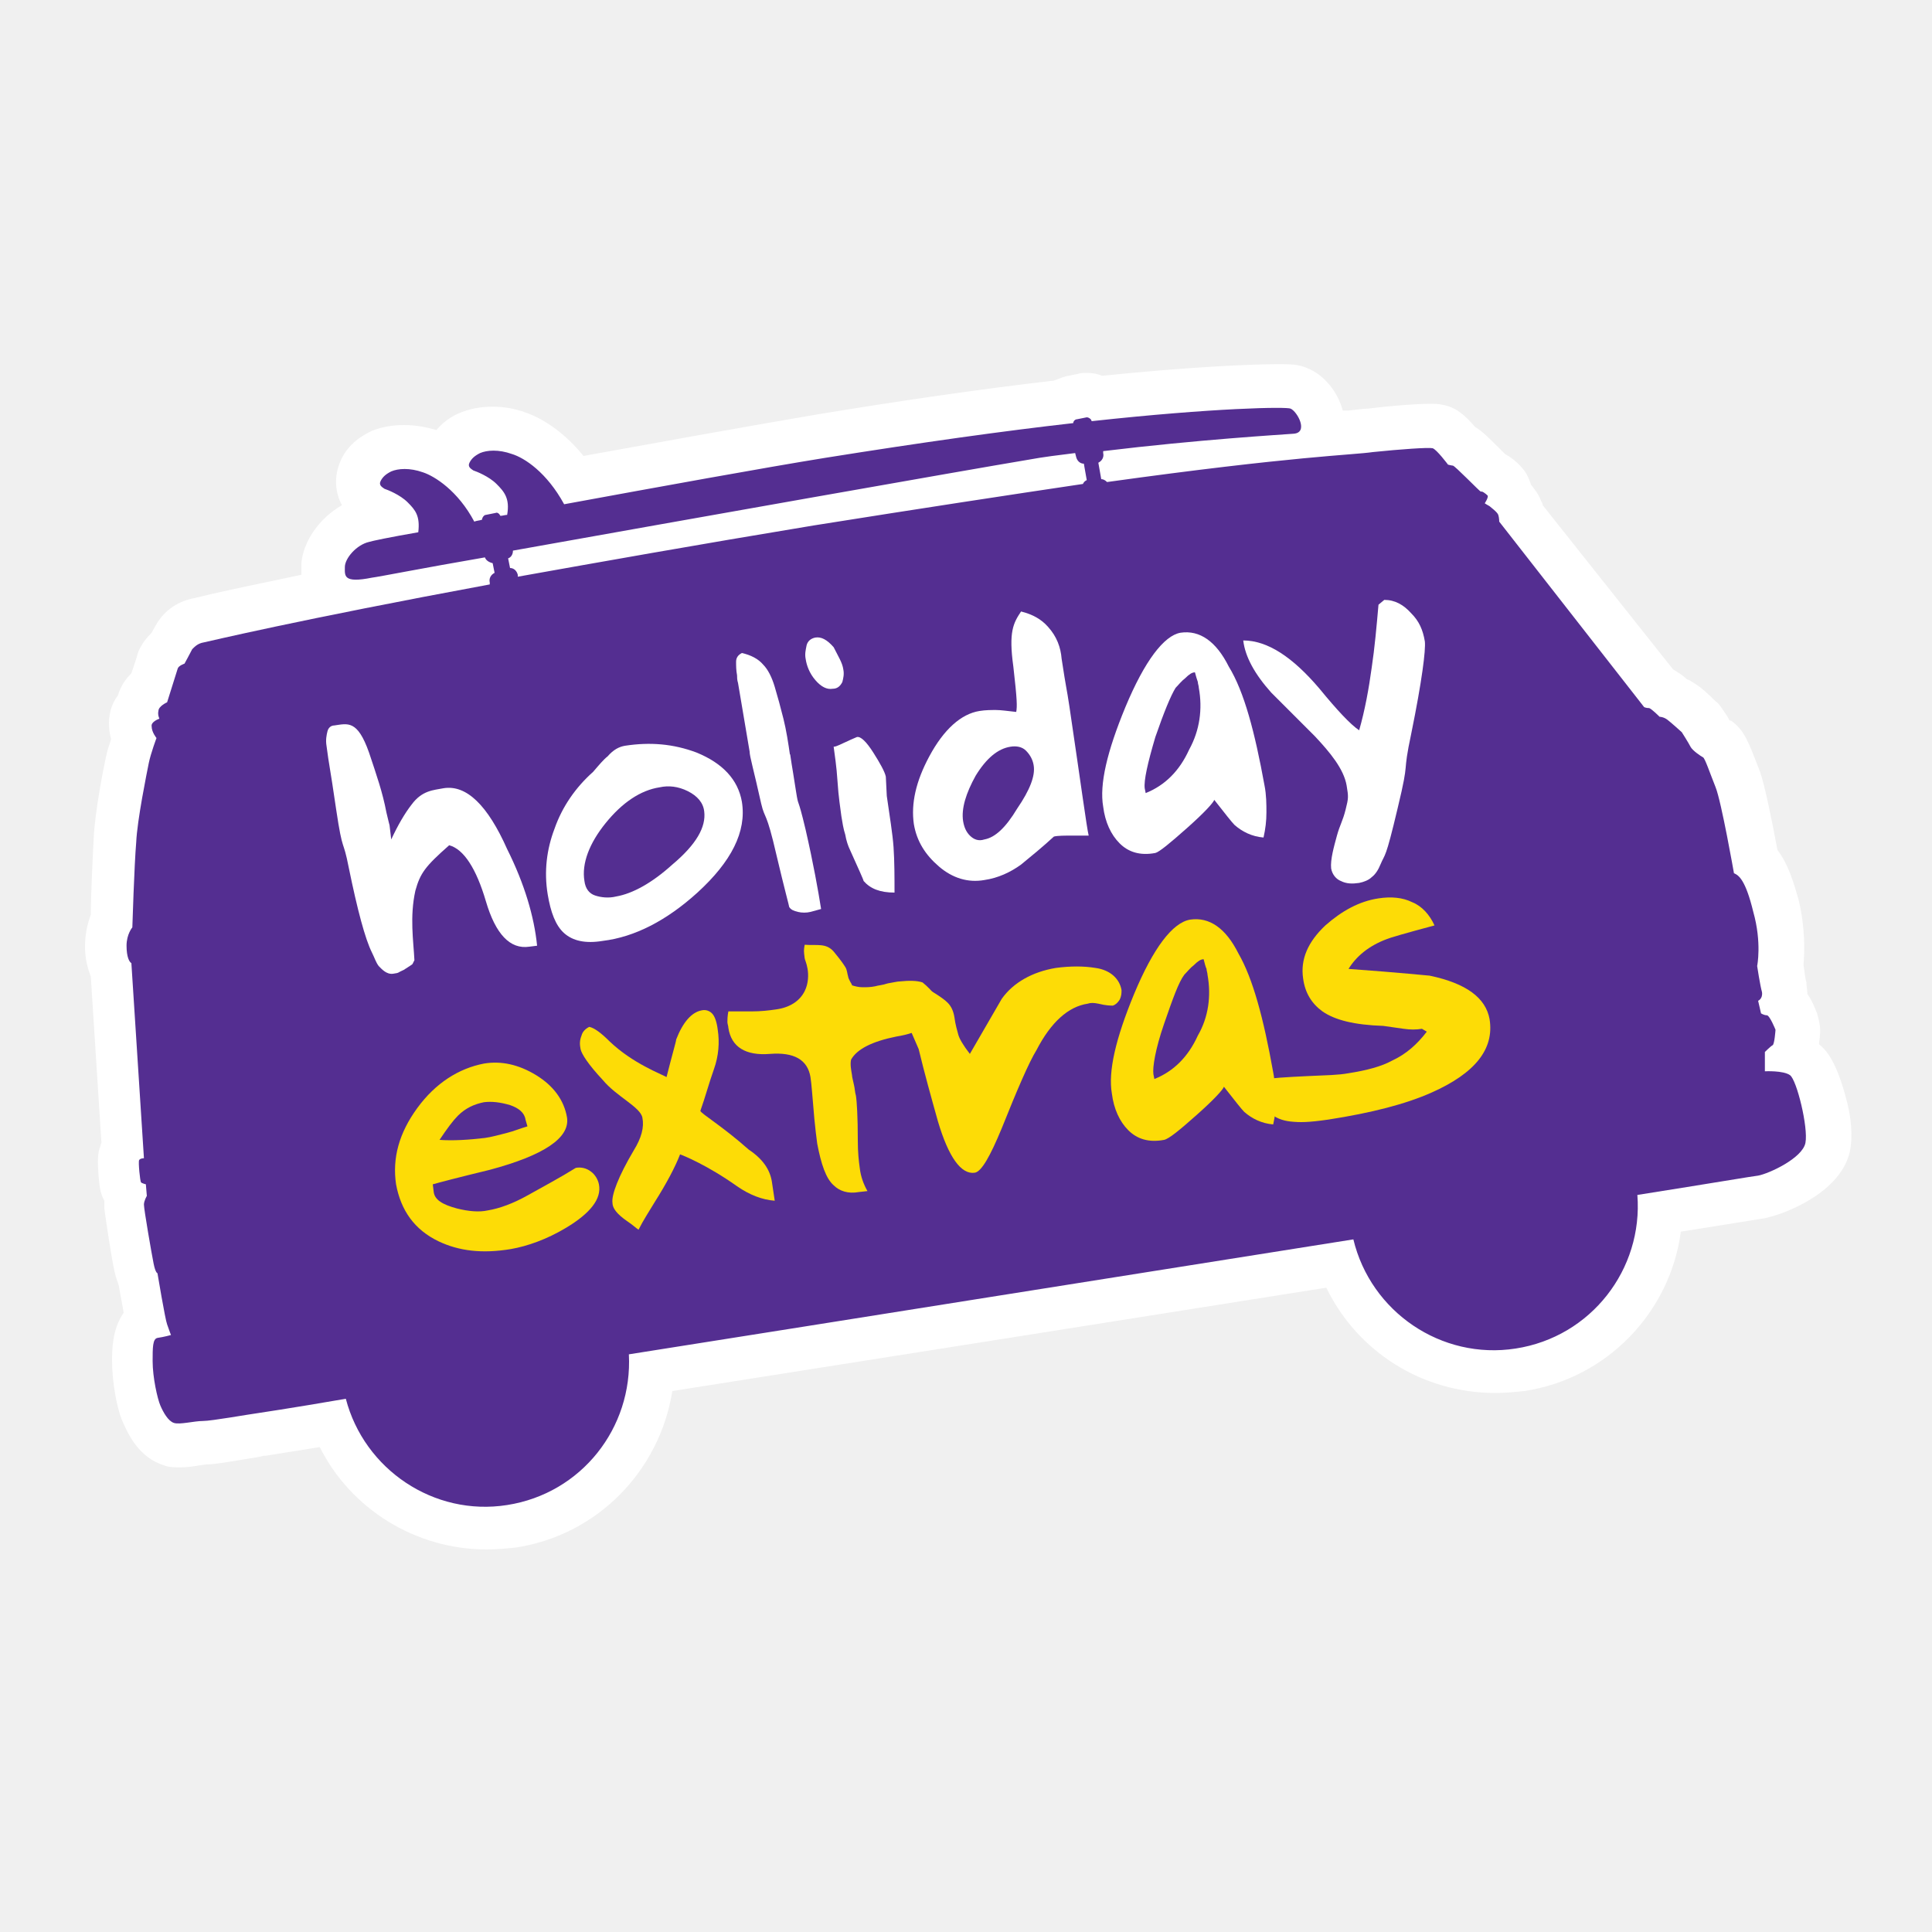
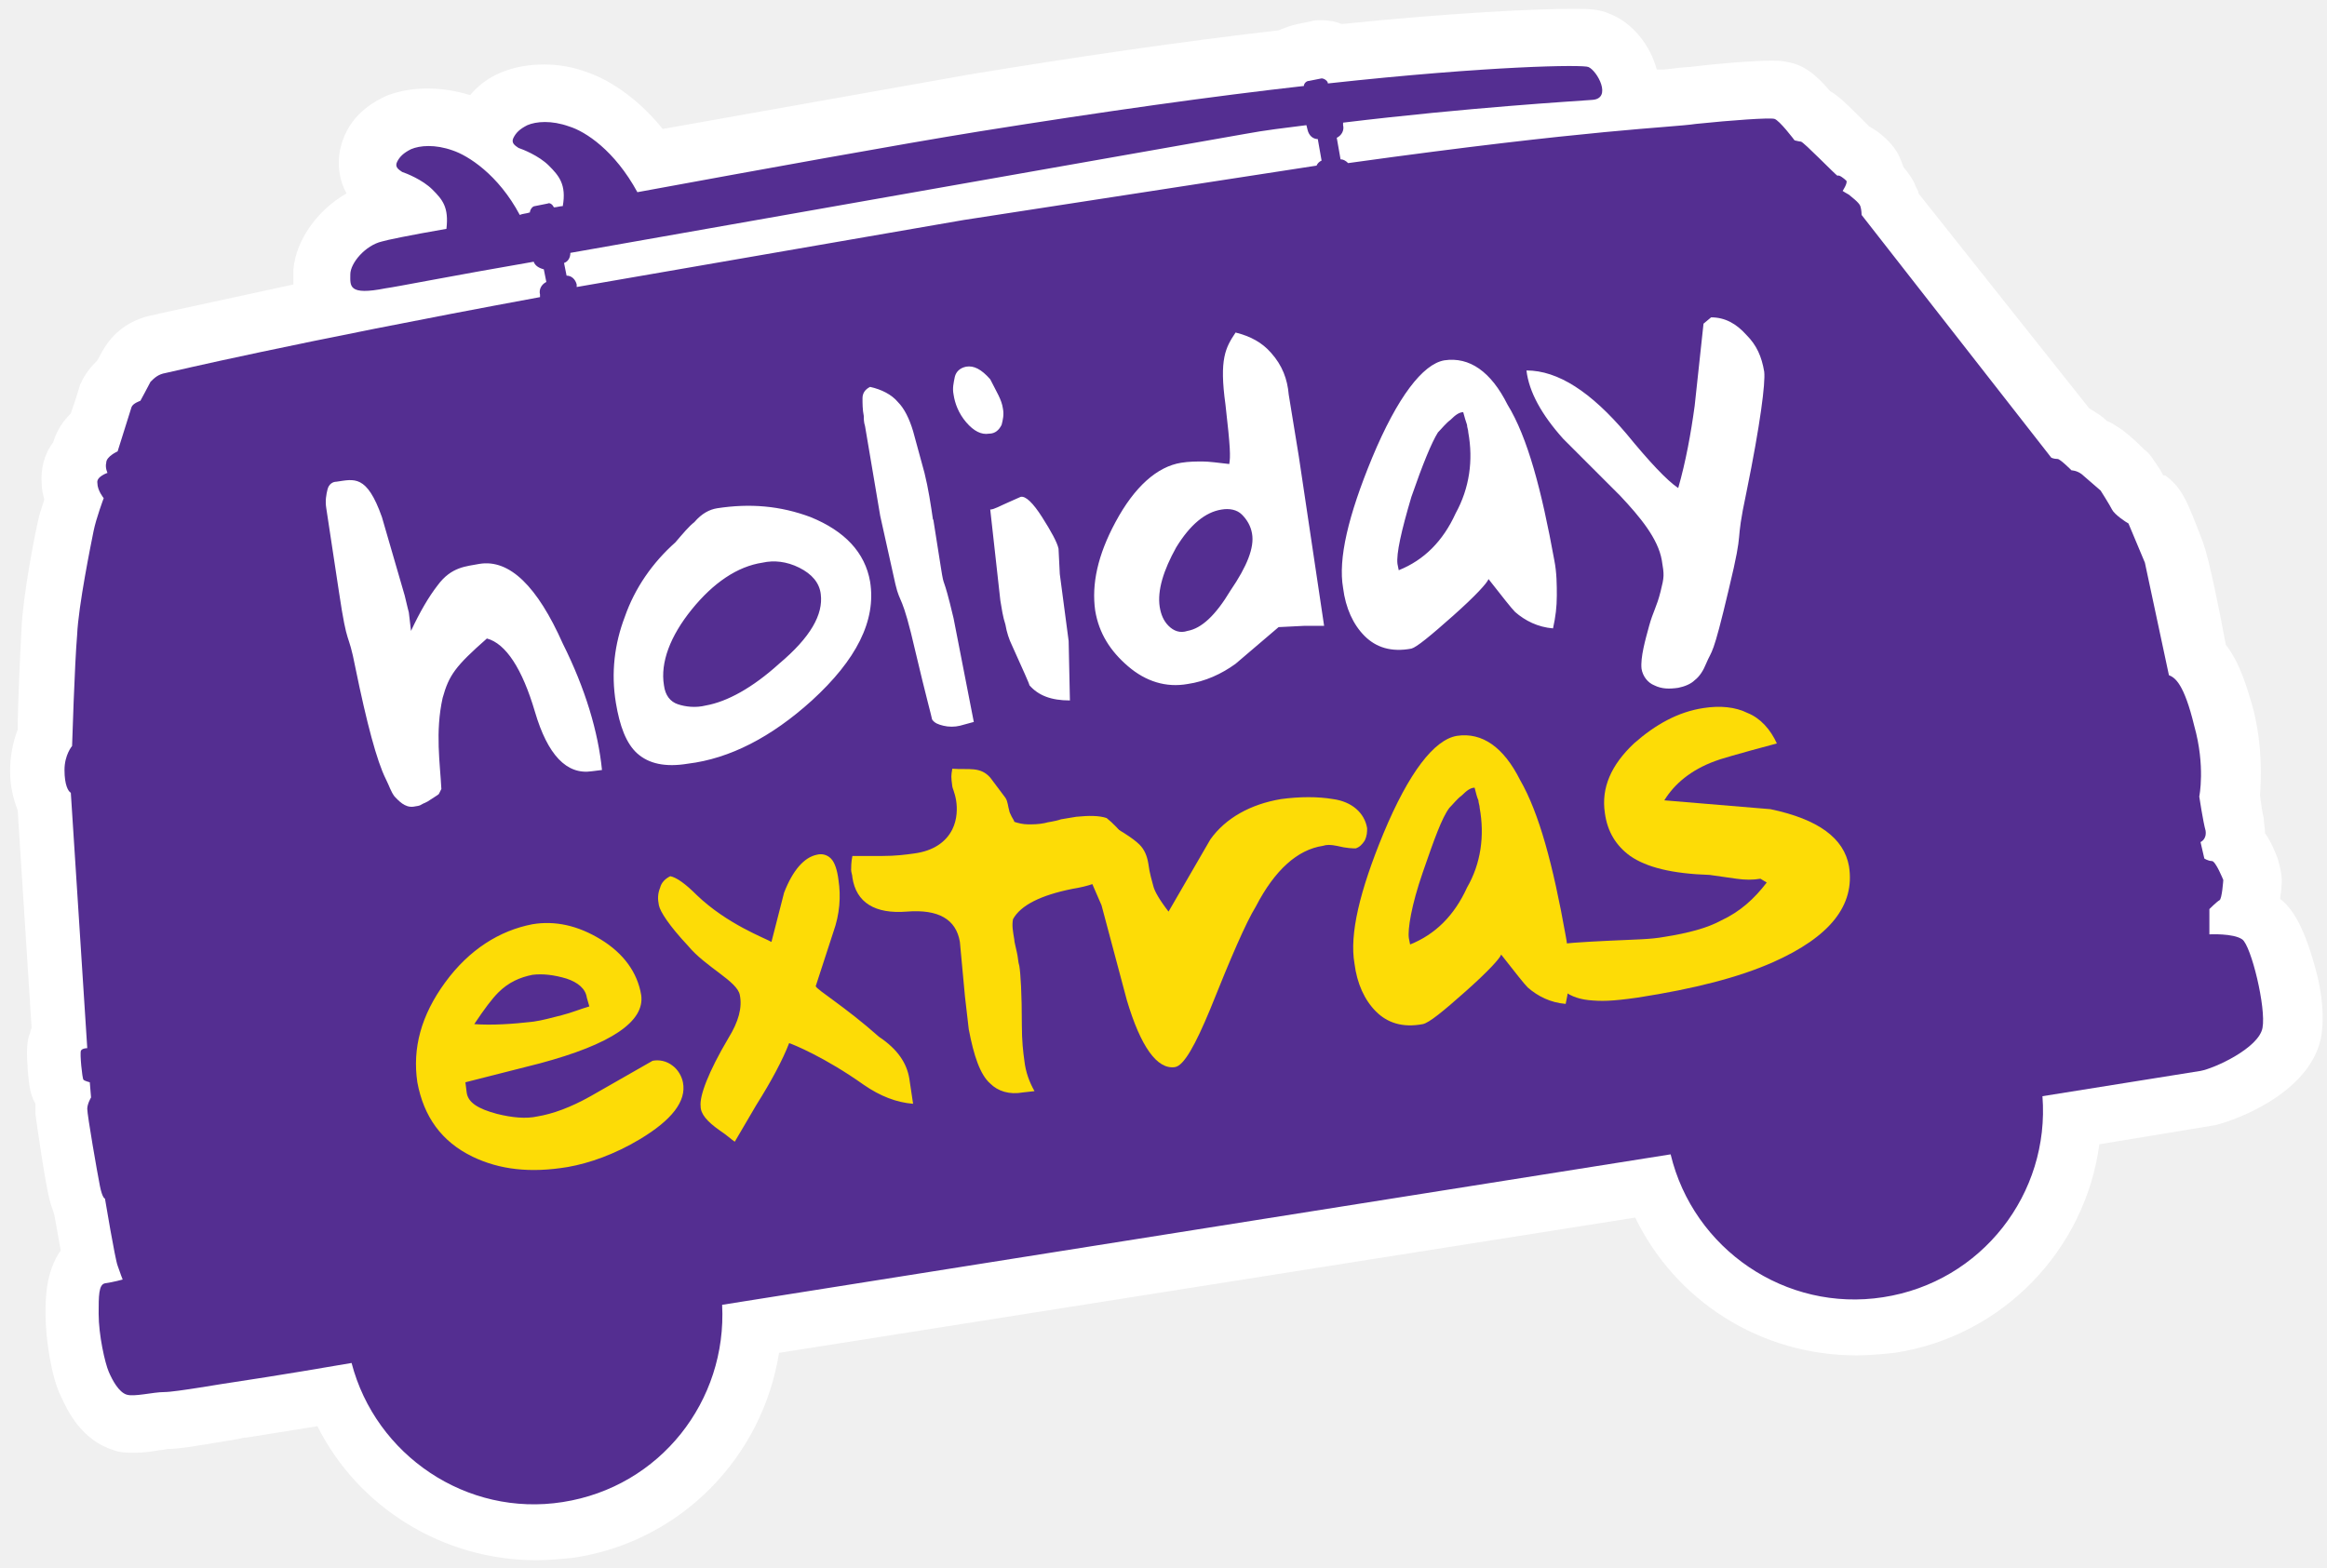
- <svg xmlns="http://www.w3.org/2000/svg" version="1.1" id="Layer_1" x="0px" y="0px" viewBox="0 0 200 200" style="enable-background:new 0 0 200 200;" xml:space="preserve">
-   <style type="text/css">
- 	.st0{fill:#FFFFFF;}
- 	.st1{fill:#542E91;}
- 	.st2{fill:#FDDC06;}
- </style>
-   <g>
-     <path class="st0" d="M132.3,37.7C132.3,37.7,132.3,37.7,132.3,37.7c-2.9,0-9.4,0.3-18.2,1.2c-0.5-0.2-1-0.3-1.6-0.3   c-0.3,0-0.6,0-0.9,0.1l-1,0.2c-0.5,0.1-1,0.3-1.5,0.5c-7.8,0.9-16,2.1-24.5,3.5C78.1,44,67,46,60.4,47.2c-2.5-3.1-5.1-4.2-6-4.5   c-1.1-0.4-2.2-0.6-3.4-0.6c-1.2,0-2.3,0.2-3.3,0.6c-0.5,0.2-1.6,0.7-2.5,1.8c0,0-0.1,0-0.1,0C44.1,44.2,43,44,41.8,44   c-1.2,0-2.3,0.2-3.3,0.6c-0.6,0.3-2.6,1.2-3.4,3.5c-0.5,1.4-0.4,2.9,0.3,4.2c-2.3,1.3-4,3.7-4.2,6l0,0.1c0,0.2,0,0.6,0,1.1   c-3.7,0.8-7.3,1.5-10.6,2.3l-0.4,0.1c-1.7,0.3-3.1,1.2-4,2.7c-0.1,0.2-0.3,0.5-0.5,0.9c-0.5,0.5-1,1.1-1.3,1.8   c-0.1,0.1-0.1,0.4-0.8,2.4c-0.6,0.6-1.1,1.3-1.4,2.3c-0.7,0.9-1,2.1-0.9,3.3c0,0.4,0.1,0.8,0.2,1.2c-0.1,0.4-0.3,0.9-0.4,1.3   c-0.3,1.2-1.3,6.3-1.4,9c-0.1,1.8-0.3,6-0.3,7.9c-0.3,0.8-0.6,1.9-0.6,3.3c0,1.3,0.3,2.3,0.6,3.1l1.1,17.2   c-0.1,0.2-0.1,0.4-0.2,0.6c-0.2,0.7-0.2,1.4-0.1,2.8c0.1,0.9,0.1,1.7,0.6,2.6c0,0.3,0,0.5,0,0.8c0.1,0.8,0.8,5.6,1.1,6.7   c0.1,0.5,0.3,0.9,0.4,1.3c0.2,1.2,0.4,2.1,0.5,2.8c-1.2,1.7-1.2,3.9-1.2,5c0,2.1,0.5,5.1,1.2,6.5c0.5,1.1,1.6,3.5,4.2,4.3   c0.5,0.2,1.1,0.2,1.7,0.2c0.7,0,1.3-0.1,1.9-0.2c0.2,0,0.6-0.1,0.7-0.1c0.8,0,2-0.2,4.4-0.6c0.6-0.1,1.3-0.2,1.6-0.3   c0.1,0,0.1,0,0.2,0l5.6-0.9c3.2,6.4,9.9,10.6,17.3,10.6c1,0,2-0.1,3-0.2c8.5-1.3,14.9-8,16.2-16.2c20.9-3.3,46.3-7.3,67.7-10.7   c3.2,6.6,9.9,10.9,17.5,10.9c1,0,2-0.1,3-0.2c8.6-1.3,15.1-8.2,16.2-16.5c8.7-1.4,8.9-1.4,9.1-1.5c1.4-0.3,7.4-2.4,8.4-6.8   c0.3-1.5,0.2-3.5-0.5-5.9c-0.9-3.2-1.8-4.5-2.7-5.2c0-0.3,0.1-0.6,0.1-1c0.1-0.7-0.1-1.5-0.3-2.2c-0.2-0.5-0.5-1.3-1-2   c0-0.4-0.1-0.8-0.1-1.2c-0.1-0.3-0.2-1.1-0.3-1.8c0.1-1.3,0.2-3.8-0.5-6.7c-0.5-1.8-1.1-3.8-2.2-5.2c-0.5-2.7-1.3-6.7-1.8-8.1   c-1.2-3.1-1.6-4.3-3-5.3l-0.1,0c0,0-0.1,0-0.1-0.1c-0.2-0.4-0.5-0.8-0.7-1.1c-0.2-0.3-0.4-0.6-0.7-0.8c-0.9-0.9-1.6-1.5-2.1-1.8   c-0.3-0.2-0.6-0.4-0.9-0.5c-0.4-0.4-0.9-0.7-1.4-1l-13.5-17c0-0.2-0.1-0.3-0.2-0.5c-0.2-0.6-0.6-1.1-1-1.6   c-0.2-0.6-0.4-1.1-0.8-1.6c-0.4-0.5-1-1.1-1.9-1.6c-0.2-0.2-0.5-0.5-0.7-0.7c-1-1-1.7-1.7-2.4-2.1c-1.1-1.3-2.1-2.1-3.4-2.3   c-0.4-0.1-0.7-0.1-1.3-0.1c-1.3,0-4,0.2-6.4,0.5c-0.4,0-1.1,0.1-2,0.2c-0.2,0-0.4,0-0.6,0c-0.5-1.9-1.9-3.7-3.7-4.4   C134.4,37.7,133.6,37.7,132.3,37.7L132.3,37.7L132.3,37.7z" />
-     <path class="st1" d="M185.3,111.3c-0.7-0.5-2.6-0.4-2.6-0.4l0-2c0,0,0.6-0.6,0.8-0.7c0.2-0.1,0.3-1.6,0.3-1.6s-0.6-1.5-0.9-1.5   c-0.3,0-0.6-0.2-0.6-0.2l-0.3-1.3c0,0,0.5-0.2,0.4-0.9c-0.2-0.7-0.5-2.7-0.5-2.7s0.5-2.4-0.4-5.6c-0.8-3.3-1.5-3.8-2-4   c0,0-1.3-7.4-1.9-8.9c-0.6-1.5-1.1-3-1.3-3.1s-1.1-0.7-1.3-1.1c-0.2-0.4-0.9-1.5-0.9-1.5s-1.1-1-1.5-1.3c-0.4-0.3-0.8-0.3-0.8-0.3   s-0.9-0.9-1.1-0.9c-0.3,0-0.5-0.1-0.5-0.1L155.2,54c0,0,0-0.4-0.1-0.7c-0.1-0.3-0.8-0.8-0.9-0.9c-0.2-0.1-0.5-0.3-0.5-0.3   s0.4-0.6,0.3-0.8c-0.2-0.2-0.6-0.5-0.7-0.4c-0.1,0-2.7-2.7-2.9-2.7c-0.1,0-0.5-0.1-0.5-0.1s-1.2-1.6-1.6-1.7   c-0.4-0.1-3.3,0.1-6.2,0.4c-2,0.3-8.1,0.4-27.5,3.1c-0.2-0.2-0.4-0.3-0.6-0.3l-0.3-1.7c0.4-0.2,0.6-0.6,0.5-1l0-0.2   c9.9-1.2,18.4-1.7,19.7-1.8c1.6-0.1,0.4-2.3-0.3-2.6c-0.4-0.2-7.8-0.1-20.6,1.3l0,0c0-0.2-0.3-0.4-0.5-0.4l-1,0.2   c-0.2,0-0.4,0.2-0.4,0.4c-7.1,0.8-15.7,2-25.7,3.6c-6.2,1-17.2,3-27,4.8c-1.8-3.3-4.1-4.8-5.4-5.2c-1.4-0.5-2.6-0.4-3.3-0.1   c-0.6,0.3-0.9,0.6-1.1,1c-0.2,0.4,0.1,0.6,0.4,0.8c0.3,0.1,1.6,0.6,2.4,1.4c0.8,0.8,1.4,1.5,1.1,3.2c-0.2,0-0.5,0.1-0.7,0.1   c-0.1-0.2-0.3-0.4-0.5-0.3l-1,0.2c-0.2,0-0.4,0.3-0.4,0.5c-0.3,0.1-0.6,0.1-0.8,0.2c-1.7-3.2-4.1-4.7-5.3-5.1   c-1.4-0.5-2.6-0.4-3.3-0.1c-0.6,0.3-0.9,0.6-1.1,1c-0.2,0.4,0.1,0.6,0.4,0.8c0.3,0.1,1.6,0.6,2.4,1.4c0.8,0.8,1.3,1.4,1.1,3.1   c-2.9,0.5-4.8,0.9-5.1,1c-1.3,0.3-2.5,1.7-2.5,2.6c0,0.9-0.2,1.7,2.8,1.1c0.8-0.1,5.3-1,11.7-2.1c0.1,0.3,0.4,0.5,0.8,0.6l0.2,1   c-0.4,0.2-0.6,0.6-0.5,1l0,0.2c-20,3.7-29.1,5.9-29.6,6c-0.6,0.1-0.9,0.4-1.2,0.7c-0.2,0.4-0.8,1.5-0.8,1.5s-0.6,0.2-0.7,0.5   c-0.1,0.3-1.1,3.5-1.1,3.5s-0.9,0.4-0.9,0.9c-0.1,0.4,0.1,0.8,0.1,0.8s-0.9,0.3-0.8,0.8c0,0.6,0.5,1.2,0.5,1.2s-0.6,1.6-0.8,2.6   c-0.2,1-1.2,5.9-1.3,8.2c-0.2,2.3-0.4,8.8-0.4,8.8s-0.6,0.7-0.6,1.9c0,1.2,0.3,1.7,0.5,1.8l1.3,20.2c0,0-0.4,0-0.5,0.2   c-0.1,0.2,0.1,2.2,0.2,2.3c0.1,0.1,0.5,0.2,0.5,0.2l0.1,1.2c0,0-0.3,0.5-0.3,0.9c0,0.5,0.8,5.1,1,6.1c0.2,1,0.4,1,0.4,1   s0.8,4.8,1,5.3c0.2,0.6,0.4,1.1,0.4,1.1s-0.7,0.2-1.4,0.3c-0.5,0.1-0.5,1-0.5,2.4c0,1.7,0.5,3.9,0.8,4.6c0.3,0.7,0.8,1.6,1.4,1.8   s2.1-0.2,3-0.2c0.9,0,4.8-0.7,5.6-0.8c0,0,3.4-0.5,9.2-1.5c1.9,7.3,9.1,12.2,16.7,11c7.7-1.2,13-8,12.6-15.6   c22.8-3.6,51.6-8.2,75-11.9c1.8,7.5,9.1,12.5,16.8,11.3c7.8-1.2,13.2-8.2,12.6-15.9c7.6-1.2,12.3-2,12.5-2c1.1-0.2,4.6-1.8,4.9-3.4   S186,111.8,185.3,111.3z M53.6,59.7l0-0.2c-0.1-0.4-0.4-0.7-0.8-0.7l-0.2-1c0.3-0.1,0.5-0.4,0.5-0.8c17.9-3.2,46.7-8.3,53.3-9.4   c1.6-0.3,3.3-0.5,4.9-0.7l0.1,0.4c0.1,0.4,0.4,0.7,0.8,0.7l0.3,1.7c-0.2,0.1-0.3,0.2-0.4,0.4c-7.4,1.1-16.6,2.5-27.9,4.3   C72.1,56.4,62,58.2,53.6,59.7z" />
-   </g>
-   <g>
-     <g>
-       <path class="st0" d="M55.6,97.9L54.8,98c-2,0.3-3.5-1.3-4.5-4.7s-2.3-5.4-3.8-5.8c-2.5,2.2-3,2.9-3.5,4.7    c-0.6,2.7-0.2,5.2-0.1,7.2c0,0-0.1,0.2-0.2,0.4c-0.1,0.1-0.3,0.2-0.9,0.6c-0.7,0.3-0.4,0.3-1.1,0.4c-0.7,0.1-1.2-0.5-1.5-0.8    c-0.3-0.4-0.4-0.8-0.7-1.4c-0.7-1.4-1.5-4.4-2.4-8.8c-0.6-3.1-0.6-1.3-1.3-6c-0.7-4.8-0.7-4.3-1-6.6c-0.1-0.6,0-1.1,0.1-1.5    c0.1-0.4,0.4-0.6,0.7-0.6c1.4-0.2,2.4-0.6,3.6,2.8c0.8,2.4,1.4,4.1,1.8,6.2c0.5,2.2,0.2,0.4,0.5,2.8c0.7-1.5,1.4-2.7,2.1-3.6    c1.1-1.5,2.3-1.5,3.3-1.7c2.4-0.4,4.6,1.8,6.6,6.3C54.3,91.5,55.3,94.9,55.6,97.9z" />
-       <path class="st0" d="M76.8,83c0.5,3.1-1.1,6.2-4.6,9.4c-3.2,2.9-6.5,4.6-9.8,5c-1.8,0.3-3.1,0-4-0.8c-0.9-0.8-1.4-2.2-1.7-4    c-0.4-2.4-0.1-4.7,0.7-6.8c0.8-2.3,2.2-4.3,4-5.9c0.6-0.7,1.1-1.3,1.5-1.6c0.6-0.7,1.2-1,1.8-1.1c2.6-0.4,5-0.2,7.4,0.7    C74.8,79,76.4,80.7,76.8,83z M72.9,84c-0.1-0.9-0.7-1.6-1.7-2.1c-1-0.5-2-0.6-2.9-0.4c-2,0.3-3.9,1.6-5.6,3.7s-2.5,4.2-2.2,6    c0.1,0.8,0.5,1.3,1.1,1.5c0.6,0.2,1.4,0.3,2.2,0.1c1.7-0.3,3.7-1.4,5.8-3.3C72.1,87.4,73.1,85.6,72.9,84z" />
-       <path class="st0" d="M85,94.1l-1.1,0.3c-0.4,0.1-0.9,0.1-1.3,0c-0.4-0.1-0.7-0.2-0.9-0.5c0-0.1-0.5-1.9-1.3-5.3    c-1.1-4.8-1.2-3.7-1.6-5.4c-0.8-3.6-1.2-4.9-1.2-5.4l-1.2-7.1c-0.1-0.3-0.1-0.6-0.1-0.8c-0.1-0.5-0.1-1-0.1-1.4    c0-0.4,0.2-0.7,0.6-0.9c0.9,0.2,1.7,0.6,2.2,1.2c0.5,0.5,0.9,1.3,1.2,2.3c0.3,1,0.6,2.1,0.9,3.3c0.3,1.2,0.5,2.5,0.7,3.9    c0,0.3-0.1-0.3,0-0.2c0.1,0.7,0.2,1.3,0.3,1.9c0.1,0.6,0.2,1.3,0.3,1.9c0.3,1.9,0.1,0.2,1,4C84.2,89.4,84.7,92.2,85,94.1z" />
-       <path class="st0" d="M87.3,69.3c0.1,0.5,0,0.9-0.1,1.3c-0.2,0.4-0.5,0.7-1,0.7c-0.6,0.1-1.2-0.2-1.8-0.9c-0.6-0.7-0.9-1.5-1-2.2    c-0.1-0.5,0-0.9,0.1-1.4c0.1-0.4,0.4-0.7,0.9-0.8c0.6-0.1,1.2,0.2,1.9,1C86.8,68,87.2,68.6,87.3,69.3z M91.8,82.4    c0.3,2.1,0.6,3.9,0.7,5.3c0.1,1.5,0.1,3.1,0.1,4.7c-1.5,0-2.5-0.4-3.2-1.2C89.4,91.1,88.9,90,88,88c-0.2-0.4-0.4-1-0.5-1.6    c-0.2-0.6-0.3-1.3-0.4-1.9c-0.1-0.8-0.3-2-0.4-3.6c-0.1-1.6-0.3-2.8-0.4-3.6c0.3,0,0.8-0.3,1.5-0.6c0.4-0.2,0.7-0.3,0.9-0.4    c0.4-0.1,1,0.5,1.7,1.6s1.2,2,1.3,2.5L91.8,82.4L91.8,82.4z" />
-       <path class="st0" d="M109.9,68.2c0.5,3.3,0.5,2.9,0.8,4.9c1.2,8.1,1.8,12.6,2,13.4c-0.2,0-0.7,0-1.6,0c-0.9,0-1.6,0-2,0.1    c-1.2,1.1-2.3,2-3.4,2.9c-1.1,0.8-2.4,1.4-3.8,1.6c-1.7,0.3-3.3-0.2-4.7-1.4c-1.4-1.2-2.3-2.6-2.6-4.4c-0.3-2.1,0.2-4.4,1.6-7    c1.5-2.8,3.3-4.4,5.2-4.7c0.6-0.1,1.2-0.1,1.7-0.1s1.2,0.1,2.1,0.2c0.1-0.6,0.1-1.2-0.3-4.7c-0.5-3.6,0-4.5,0.8-5.7    c1.2,0.3,2.1,0.8,2.8,1.6C109.4,65.9,109.8,67,109.9,68.2z M107,79.2c-0.1-0.6-0.4-1.1-0.8-1.5c-0.4-0.4-1-0.5-1.6-0.4    c-1.3,0.2-2.5,1.2-3.6,3c-1,1.8-1.5,3.4-1.3,4.7c0.1,0.6,0.3,1.1,0.7,1.5c0.4,0.4,0.9,0.6,1.5,0.4c1.1-0.2,2.2-1.2,3.4-3.2    C106.6,81.8,107.2,80.3,107,79.2z" />
-       <path class="st0" d="M130.9,81.3c0.2,1,0.2,2,0.2,2.8c0,0.9-0.1,1.7-0.3,2.6c-1.2-0.1-2.2-0.6-3-1.3c-0.3-0.3-1-1.2-2.1-2.6    c-0.1,0.3-1,1.3-2.8,2.9c-1.8,1.6-2.9,2.5-3.3,2.6c-1.6,0.3-2.8-0.1-3.7-1c-0.9-0.9-1.5-2.2-1.7-3.8c-0.4-2.3,0.4-5.7,2.3-10.3    c2-4.8,4-7.4,5.7-7.7c2-0.3,3.7,0.9,5,3.5C128.8,71.6,129.9,75.8,130.9,81.3z M124.1,71.2c0-0.2-0.1-0.4-0.1-0.6    c-0.1-0.3-0.2-0.6-0.3-1c-0.3,0-0.6,0.2-1,0.6c-0.4,0.3-0.7,0.7-1,1c-0.5,0.8-1.2,2.5-2.1,5.1c-0.8,2.7-1.2,4.5-1.1,5.3l0.1,0.5    c2-0.8,3.5-2.3,4.5-4.5C124.2,75.6,124.5,73.4,124.1,71.2z" />
-       <path class="st0" d="M147.5,66.4c0.1,0.9-0.3,4.1-1.4,9.5c-1,4.7-0.1,2.3-1.4,7.7c-1.3,5.5-1.3,4.7-1.8,5.9    c-0.2,0.5-0.5,1-0.9,1.3c-0.3,0.3-0.8,0.5-1.3,0.6c-0.7,0.1-1.3,0.1-1.9-0.2c-0.5-0.2-0.9-0.7-1-1.3c-0.1-0.9,0.3-2.3,0.6-3.4    s0.6-1.5,0.9-2.7c0.3-1.2,0.3-1.3,0.1-2.5c-0.3-1.7-1.7-3.4-3.3-5.1c-1.5-1.5-3-3-4.5-4.5c-1.7-1.9-2.7-3.7-2.9-5.4    c2.5,0,5.1,1.7,7.9,5c1.8,2.2,3.2,3.7,4.1,4.3c0.6-2.1,1-4.3,1.3-6.5c0.3-2,0.5-4.2,0.7-6.5l0.6-0.5c1.1,0,2,0.5,2.8,1.4    C146.9,64.3,147.3,65.2,147.5,66.4z" />
-     </g>
-     <g>
-       <path class="st2" d="M62,122.6c0.3,1.5-0.9,3-3.4,4.5c-2,1.2-4,1.9-5.7,2.2c-3,0.5-5.4,0.2-7.5-0.8c-2.5-1.2-3.9-3.2-4.4-5.9    c-0.4-2.7,0.3-5.3,2.2-7.9s4.3-4.1,6.9-4.6c1.8-0.3,3.6,0.1,5.4,1.2c1.8,1.1,2.9,2.6,3.2,4.4c0.3,2.1-2.4,3.9-8,5.4    c-3.3,0.8-5.2,1.3-5.9,1.5l0.1,0.8c0.1,0.8,0.9,1.3,2.4,1.7c1.2,0.3,2.3,0.4,3.2,0.2c1.2-0.2,2.6-0.7,4.2-1.6    c1.6-0.9,3.3-1.8,4.9-2.8c0.5-0.1,1.1,0,1.6,0.4C61.6,121.6,61.9,122.1,62,122.6z M54.4,115.9c-0.1-0.7-0.7-1.2-1.6-1.5    c-1-0.3-1.9-0.4-2.7-0.3c-1,0.2-1.9,0.6-2.7,1.4c-0.5,0.5-1.1,1.3-1.9,2.5c1.4,0.1,3,0,4.7-0.2c0.7-0.1,1.4-0.3,2.2-0.5    c0.8-0.2,1.5-0.5,2.2-0.7L54.4,115.9z" />
-       <path class="st2" d="M79.9,122.3l0.3,2c-1.3-0.1-2.6-0.6-3.9-1.5c-3.1-2.2-5.6-3.2-5.9-3.3c-0.5,1.3-1.4,3-2.6,4.9    c-0.6,1-1.2,1.9-1.7,2.9c-0.3-0.2-0.6-0.5-1.2-0.9c-1-0.7-1.5-1.3-1.5-1.9c-0.1-0.8,0.6-2.7,2.2-5.4c0.8-1.3,1.1-2.4,0.9-3.4    c-0.2-1.1-2.7-2.2-4.1-3.9c-1.5-1.6-2.2-2.7-2.3-3.2s-0.1-0.9,0.1-1.4c0.1-0.4,0.4-0.7,0.8-0.9c0.5,0.1,1.2,0.6,2.1,1.5    c2.4,2.3,5.4,3.4,5.9,3.7c0.6-2.4,1-3.7,1-3.9c0.7-1.8,1.6-2.8,2.6-3c0.4-0.1,0.8,0,1.1,0.3c0.3,0.3,0.5,0.9,0.6,1.7    c0.2,1.3,0.1,2.7-0.4,4.1s-0.9,2.9-1.4,4.3c0.1,0.3,2.3,1.6,5,4C79,120,79.7,121.1,79.9,122.3z" />
-       <path class="st2" d="M97.1,103.4h-0.3h-0.3c-0.2,0.2-0.2,0.5-0.2,0.7c0,0.1,0.1,0.4,0.3,0.6c-0.1,1.3-1.3,2.2-3.8,2.6    c-2.5,0.5-4.1,1.3-4.7,2.4c-0.1,0.5,0,1,0.1,1.6c0,0.2,0.1,0.5,0.2,1c0.1,0.4,0.1,0.8,0.2,1.1c0.1,0.6,0.2,2.2,0.2,4.7    c0,1.2,0.1,2.1,0.2,2.8c0.1,0.9,0.4,1.7,0.8,2.4l-0.9,0.1c-1.1,0.2-2-0.1-2.6-0.7c-0.8-0.7-1.3-2.2-1.7-4.3    c-0.1-0.7-0.2-1.6-0.3-2.6c-0.2-2.3-0.3-3.7-0.4-4.3c-0.3-1.8-1.7-2.6-4.2-2.4c-2.5,0.2-4-0.7-4.3-2.7c0-0.2-0.1-0.4-0.1-0.6    c0-0.2,0-0.6,0.1-1.1c1.4,0,2.2,0,2.4,0c1,0,1.8-0.1,2.5-0.2c1.5-0.2,2.5-0.9,3-1.9c0.4-0.8,0.4-1.7,0.3-2.3    c-0.1-0.6-0.3-1-0.3-1.1c-0.1-0.8-0.1-0.8,0-1.4c1.3,0.1,2.2-0.2,3,0.7c0.9,1.1,1,1.3,1.2,1.6c0.2,0.3,0.2,0.7,0.3,1    c0,0.1,0.1,0.3,0.2,0.5c0.1,0.2,0.2,0.3,0.2,0.4c0.3,0.1,0.7,0.2,1.1,0.2c0.4,0,0.8,0,1.3-0.1c0.3-0.1,0.7-0.1,1.3-0.3    c0.6-0.1,1-0.2,1.2-0.2c1-0.1,1.8-0.1,2.4,0.1C96,102.1,96.5,102.6,97.1,103.4z" />
-       <path class="st2" d="M116.1,102.5c0,0.3,0,0.6-0.2,1c-0.2,0.3-0.4,0.5-0.7,0.6c-0.2,0-0.7,0-1.5-0.2c-0.5-0.1-0.8-0.1-1.1,0    c-2,0.3-3.8,1.9-5.3,4.8c-0.8,1.3-2,4.1-3.6,8.1c-1.2,2.9-2.1,4.5-2.8,4.6c-1.4,0.2-2.7-1.6-3.8-5.3c-0.7-2.5-1.4-5-2-7.5    l-2.3-5.3c0.3-0.2,0.7-0.4,1.1-0.8c0.4-0.4,0.7-0.6,0.9-0.8c1.7,0.9,2.8,1.6,3.3,2.1c0.4,0.4,0.6,0.9,0.7,1.5    c0.1,0.8,0.3,1.4,0.4,1.8c0.1,0.4,0.5,1.1,1.2,2c1.1-1.9,2.2-3.8,3.3-5.7c1.2-1.7,3.2-2.8,5.6-3.2c1.5-0.2,2.9-0.2,4.1,0    C114.9,100.4,115.9,101.3,116.1,102.5z" />
-       <path class="st2" d="M131.8,111c0.2,1,0.2,2,0.3,2.8c0,0.9-0.1,1.7-0.3,2.6c-1.2-0.1-2.2-0.6-3-1.3c-0.3-0.3-1-1.2-2.1-2.6    c-0.1,0.3-1,1.3-2.8,2.9c-1.8,1.6-2.9,2.5-3.4,2.6c-1.6,0.3-2.8-0.1-3.7-1c-0.9-0.9-1.5-2.2-1.7-3.8c-0.4-2.3,0.4-5.7,2.3-10.3    c2-4.8,4-7.4,5.8-7.7c2-0.3,3.7,0.9,5,3.5C129.7,101.3,130.8,105.4,131.8,111z M125,100.9c0-0.2-0.1-0.4-0.1-0.6    c-0.1-0.2-0.2-0.6-0.3-1c-0.3,0-0.6,0.2-1,0.6c-0.4,0.3-0.7,0.7-1,1c-0.6,0.8-1.2,2.5-2.1,5.1s-1.2,4.5-1.1,5.2l0.1,0.5    c2-0.8,3.5-2.3,4.5-4.5C125.1,105.3,125.4,103.1,125,100.9z" />
-       <path class="st2" d="M154.2,105.5c0.5,3.1-1.5,5.6-6,7.6c-2.7,1.2-6.2,2.1-10.7,2.8c-2.1,0.3-2.9,0.3-3.9,0.2    c-1.8-0.2-2.8-1.2-3.1-2.8l-0.1-1.5c1.1-0.2,2.8-0.3,4.9-0.4s3.2-0.1,4.3-0.3c1.9-0.3,3.4-0.7,4.5-1.3c1.5-0.7,2.6-1.7,3.6-3    l-0.5-0.3c-0.6,0.1-1.2,0.1-1.9,0c-0.7-0.1-1.4-0.2-2.1-0.3c-3-0.1-5-0.6-6.3-1.5c-1.1-0.8-1.8-1.9-2-3.4c-0.3-2,0.5-3.8,2.3-5.5    c1.7-1.5,3.5-2.5,5.5-2.8c1.3-0.2,2.5-0.1,3.5,0.4c1,0.4,1.8,1.3,2.3,2.4c-3,0.8-4.7,1.3-4.9,1.4c-1.9,0.7-3.2,1.8-4,3.1    c5.5,0.4,8.3,0.7,8.4,0.7C151.8,101.8,153.8,103.3,154.2,105.5z" />
-     </g>
+ <svg xmlns="http://www.w3.org/2000/svg" viewBox="0 0 184 124" fill-rule="nonzero">
+   <path d="M124.3.7c-2.9 0-9.4.3-18.2 1.2-.5-.2-1-.3-1.6-.3-.3 0-.6 0-.9.1l-1 .2c-.5.1-1 .3-1.5.5-7.8.9-16 2.1-24.5 3.5l-24.2 4.3c-2.5-3.1-5.1-4.2-6-4.5-1.1-.4-2.2-.6-3.4-.6s-2.3.2-3.3.6c-.5.2-1.6.7-2.5 1.8h-.1c-1-.3-2.1-.5-3.3-.5s-2.3.2-3.3.6c-.6.3-2.6 1.2-3.4 3.5-.5 1.4-.4 2.9.3 4.2-2.3 1.3-4 3.7-4.2 6v1.2l-10.6 2.3-.4.1c-1.7.3-3.1 1.2-4 2.7-.1.2-.3.5-.5.9-.5.5-1 1.1-1.3 1.8-.1.1-.1.4-.8 2.4-.6.6-1.1 1.3-1.4 2.3-.7.9-1 2.1-.9 3.3 0 .4.1.8.2 1.2-.1.4-.3.9-.4 1.3-.3 1.2-1.3 6.3-1.4 9-.1 1.8-.3 6-.3 7.9A9.26 9.26 0 0 0 .8 61c0 1.3.3 2.3.6 3.1l1.1 17.2c-.1.2-.1.4-.2.6-.2.7-.2 1.4-.1 2.8.1.9.1 1.7.6 2.6v.8c.1.8.8 5.6 1.1 6.7.1.5.3.9.4 1.3l.5 2.8c-1.2 1.7-1.2 3.9-1.2 5 0 2.1.5 5.1 1.2 6.5.5 1.1 1.6 3.5 4.2 4.3.5.2 1.1.2 1.7.2.7 0 1.3-.1 1.9-.2.2 0 .6-.1.7-.1.8 0 2-.2 4.4-.6.6-.1 1.3-.2 1.6-.3h.2l5.6-.9c3.2 6.4 9.9 10.6 17.3 10.6 1 0 2-.1 3-.2 8.5-1.3 14.9-8 16.2-16.2l67.7-10.7c3.2 6.6 9.9 10.9 17.5 10.9 1 0 2-.1 3-.2 8.6-1.3 15.1-8.2 16.2-16.5l9.1-1.5c1.4-.3 7.4-2.4 8.4-6.8.3-1.5.2-3.5-.5-5.9-.9-3.2-1.8-4.5-2.7-5.2 0-.3.1-.6.1-1 .1-.7-.1-1.5-.3-2.2-.2-.5-.5-1.3-1-2 0-.4-.1-.8-.1-1.2-.1-.3-.2-1.1-.3-1.8.1-1.3.2-3.8-.5-6.7-.5-1.8-1.1-3.8-2.2-5.2-.5-2.7-1.3-6.7-1.8-8.1-1.2-3.1-1.6-4.3-3-5.3h-.1s-.1 0-.1-.1c-.2-.4-.5-.8-.7-1.1s-.4-.6-.7-.8c-.9-.9-1.6-1.5-2.1-1.8-.3-.2-.6-.4-.9-.5-.4-.4-.9-.7-1.4-1l-13.5-17c0-.2-.1-.3-.2-.5-.2-.6-.6-1.1-1-1.6-.2-.6-.4-1.1-.8-1.6s-1-1.1-1.9-1.6l-.7-.7c-1-1-1.7-1.7-2.4-2.1-1.1-1.3-2.1-2.1-3.4-2.3-.4-.1-.7-.1-1.3-.1-1.3 0-4 .2-6.4.5-.4 0-1.1.1-2 .2h-.6c-.5-1.9-1.9-3.7-3.7-4.4-.9-.4-1.7-.4-3-.4z" fill="#fff" />
+   <path d="M177.3 74.3c-.7-.5-2.6-.4-2.6-.4v-2s.6-.6.8-.7.3-1.6.3-1.6-.6-1.5-.9-1.5-.6-.2-.6-.2l-.3-1.3s.5-.2.4-.9c-.2-.7-.5-2.7-.5-2.7s.5-2.4-.4-5.6c-.8-3.3-1.5-3.8-2-4l-1.9-8.9-1.3-3.1c-.2-.1-1.1-.7-1.3-1.1s-.9-1.5-.9-1.5l-1.5-1.3c-.4-.3-.8-.3-.8-.3s-.9-.9-1.1-.9c-.3 0-.5-.1-.5-.1l-15-19.2s0-.4-.1-.7-.8-.8-.9-.9c-.2-.1-.5-.3-.5-.3s.4-.6.3-.8c-.2-.2-.6-.5-.7-.4-.1 0-2.7-2.7-2.9-2.7-.1 0-.5-.1-.5-.1s-1.2-1.6-1.6-1.7-3.3.1-6.2.4c-2 .3-8.1.4-27.5 3.1-.2-.2-.4-.3-.6-.3l-.3-1.7c.4-.2.6-.6.5-1v-.2c9.9-1.2 18.4-1.7 19.7-1.8 1.6-.1.4-2.3-.3-2.6-.4-.2-7.8-.1-20.6 1.3 0-.2-.3-.4-.5-.4l-1 .2c-.2 0-.4.2-.4.4-7.1.8-15.7 2-25.7 3.6-6.2 1-17.2 3-27 4.8-1.8-3.3-4.1-4.8-5.4-5.2-1.4-.5-2.6-.4-3.3-.1-.6.3-.9.6-1.1 1s.1.6.4.8c.3.1 1.6.6 2.4 1.4s1.4 1.5 1.1 3.2c-.2 0-.5.1-.7.1-.1-.2-.3-.4-.5-.3l-1 .2c-.2 0-.4.3-.4.5-.3.1-.6.1-.8.2-1.7-3.2-4.1-4.7-5.3-5.1-1.4-.5-2.6-.4-3.3-.1-.6.3-.9.6-1.1 1s.1.6.4.8c.3.1 1.6.6 2.4 1.4s1.3 1.4 1.1 3.1c-2.9.5-4.8.9-5.1 1-1.3.3-2.5 1.7-2.5 2.6s-.2 1.7 2.8 1.1c.8-.1 5.3-1 11.7-2.1.1.3.4.5.8.6l.2 1c-.4.2-.6.6-.5 1v.2c-20 3.7-29.1 5.9-29.6 6-.6.1-.9.4-1.2.7-.2.4-.8 1.5-.8 1.5s-.6.2-.7.5-1.1 3.5-1.1 3.5-.9.4-.9.9c-.1.4.1.8.1.8s-.9.3-.8.8c0 .6.5 1.2.5 1.2S7.6 41 7.4 42s-1.2 5.9-1.3 8.2c-.2 2.3-.4 8.8-.4 8.8s-.6.7-.6 1.9.3 1.7.5 1.8l1.3 20.2s-.4 0-.5.2.1 2.2.2 2.3.5.2.5.2l.1 1.2s-.3.5-.3.9c0 .5.8 5.1 1 6.1s.4 1 .4 1 .8 4.8 1 5.3c.2.6.4 1.1.4 1.1s-.7.2-1.4.3c-.5.1-.5 1-.5 2.4 0 1.7.5 3.9.8 4.6s.8 1.6 1.4 1.8 2.1-.2 3-.2 4.8-.7 5.6-.8c0 0 3.4-.5 9.2-1.5 1.9 7.3 9.1 12.2 16.7 11 7.7-1.2 13-8 12.6-15.6l75-11.9c1.8 7.5 9.1 12.5 16.8 11.3 7.8-1.2 13.2-8.2 12.6-15.9l12.5-2c1.1-.2 4.6-1.8 4.9-3.4s-.9-6.5-1.6-7zM45.6 22.7v-.2c-.1-.4-.4-.7-.8-.7l-.2-1c.3-.1.5-.4.5-.8l53.3-9.4c1.6-.3 3.3-.5 4.9-.7l.1.4c.1.4.4.7.8.7l.3 1.7a.78.78 0 0 0-.4.4l-27.9 4.3-30.6 5.3z" fill="#542e91" />
+   <path d="M47.6 60.9l-.8.1c-2 .3-3.5-1.3-4.5-4.7s-2.3-5.4-3.8-5.8c-2.5 2.2-3 2.9-3.5 4.7-.6 2.7-.2 5.2-.1 7.2l-.2.4c-.1.1-.3.2-.9.6-.7.3-.4.3-1.1.4s-1.2-.5-1.5-.8c-.3-.4-.4-.8-.7-1.4-.7-1.4-1.5-4.4-2.4-8.8-.6-3.1-.6-1.3-1.3-6l-1-6.6c-.1-.6 0-1.1.1-1.5s.4-.6.7-.6c1.4-.2 2.4-.6 3.6 2.8l1.8 6.2c.5 2.2.2.4.5 2.8.7-1.5 1.4-2.7 2.1-3.6 1.1-1.5 2.3-1.5 3.3-1.7 2.4-.4 4.6 1.8 6.6 6.3 1.8 3.6 2.8 7 3.1 10zM68.8 46c.5 3.1-1.1 6.2-4.6 9.4-3.2 2.9-6.5 4.6-9.8 5-1.8.3-3.1 0-4-.8s-1.4-2.2-1.7-4c-.4-2.4-.1-4.7.7-6.8.8-2.3 2.2-4.3 4-5.9.6-.7 1.1-1.3 1.5-1.6.6-.7 1.2-1 1.8-1.1 2.6-.4 5-.2 7.4.7 2.7 1.1 4.3 2.8 4.7 5.1zm-3.9 1c-.1-.9-.7-1.6-1.7-2.1s-2-.6-2.9-.4c-2 .3-3.9 1.6-5.6 3.7s-2.5 4.2-2.2 6c.1.8.5 1.3 1.1 1.5s1.4.3 2.2.1c1.7-.3 3.7-1.4 5.8-3.3 2.5-2.1 3.5-3.9 3.3-5.5zM77 57.1l-1.1.3c-.4.1-.9.1-1.3 0s-.7-.2-.9-.5c0-.1-.5-1.9-1.3-5.3-1.1-4.8-1.2-3.7-1.6-5.4l-1.2-5.4-1.2-7.1c-.1-.3-.1-.6-.1-.8-.1-.5-.1-1-.1-1.4s.2-.7.6-.9c.9.2 1.7.6 2.2 1.2.5.5.9 1.3 1.2 2.3l.9 3.3c.3 1.2.5 2.5.7 3.9 0 .3-.1-.3 0-.2l.6 3.8c.3 1.9.1.2 1 4l1.6 8.2zm2.3-24.8c.1.5 0 .9-.1 1.3-.2.4-.5.7-1 .7-.6.1-1.2-.2-1.8-.9s-.9-1.5-1-2.2c-.1-.5 0-.9.1-1.4.1-.4.4-.7.9-.8.6-.1 1.2.2 1.9 1 .5 1 .9 1.6 1 2.3zm4.5 13.1l.7 5.3.1 4.7c-1.5 0-2.5-.4-3.2-1.2 0-.1-.5-1.2-1.4-3.2-.2-.4-.4-1-.5-1.6-.2-.6-.3-1.3-.4-1.9l-.8-7.2c.3 0 .8-.3 1.5-.6l.9-.4c.4-.1 1 .5 1.7 1.6s1.2 2 1.3 2.5l.1 2zm18.1-14.2l.8 4.9 2 13.4h-1.6l-2 .1-3.4 2.9c-1.1.8-2.4 1.4-3.8 1.6-1.7.3-3.3-.2-4.7-1.4s-2.3-2.6-2.6-4.4c-.3-2.1.2-4.4 1.6-7 1.5-2.8 3.3-4.4 5.2-4.7.6-.1 1.2-.1 1.7-.1s1.2.1 2.1.2c.1-.6.1-1.2-.3-4.7-.5-3.6 0-4.5.8-5.7 1.2.3 2.1.8 2.8 1.6.9 1 1.3 2.1 1.4 3.3zm-2.9 11c-.1-.6-.4-1.1-.8-1.5s-1-.5-1.6-.4c-1.3.2-2.5 1.2-3.6 3-1 1.8-1.5 3.4-1.3 4.7.1.6.3 1.1.7 1.5s.9.6 1.5.4c1.1-.2 2.2-1.2 3.4-3.2 1.3-1.9 1.9-3.4 1.7-4.5zm23.9 2.1c.2 1 .2 2 .2 2.8 0 .9-.1 1.7-.3 2.6-1.2-.1-2.2-.6-3-1.3-.3-.3-1-1.2-2.1-2.6-.1.3-1 1.3-2.8 2.9s-2.9 2.5-3.3 2.6c-1.6.3-2.8-.1-3.7-1s-1.5-2.2-1.7-3.8c-.4-2.3.4-5.7 2.3-10.3 2-4.8 4-7.4 5.7-7.7 2-.3 3.7.9 5 3.5 1.6 2.6 2.7 6.8 3.7 12.3zm-6.8-10.1c0-.2-.1-.4-.1-.6-.1-.3-.2-.6-.3-1-.3 0-.6.2-1 .6-.4.3-.7.7-1 1-.5.8-1.2 2.5-2.1 5.1-.8 2.7-1.2 4.5-1.1 5.3l.1.5c2-.8 3.5-2.3 4.5-4.5 1.1-2 1.4-4.2 1-6.4zm23.4-4.8c.1.9-.3 4.1-1.4 9.5-1 4.7-.1 2.3-1.4 7.7-1.3 5.5-1.3 4.7-1.8 5.9-.2.5-.5 1-.9 1.3-.3.3-.8.5-1.3.6-.7.1-1.3.1-1.9-.2-.5-.2-.9-.7-1-1.3-.1-.9.3-2.3.6-3.4s.6-1.5.9-2.7.3-1.3.1-2.5c-.3-1.7-1.7-3.4-3.3-5.1l-4.5-4.5c-1.7-1.9-2.7-3.7-2.9-5.4 2.5 0 5.1 1.7 7.9 5 1.8 2.2 3.2 3.7 4.1 4.3.6-2.1 1-4.3 1.3-6.5l.7-6.5.6-.5c1.1 0 2 .5 2.8 1.4.8.8 1.2 1.7 1.4 2.9z" fill="#fff" />
+   <g fill="#fddc06">
+     <path d="M54 85.6c.3 1.5-.9 3-3.4 4.5-2 1.2-4 1.9-5.7 2.2-3 .5-5.4.2-7.5-.8-2.5-1.2-3.9-3.2-4.4-5.9-.4-2.7.3-5.3 2.2-7.9s4.3-4.1 6.9-4.6c1.8-.3 3.6.1 5.4 1.2s2.9 2.6 3.2 4.4c.3 2.1-2.4 3.9-8 5.4l-5.9 1.5.1.8c.1.8.9 1.3 2.4 1.7 1.2.3 2.3.4 3.2.2 1.2-.2 2.6-.7 4.2-1.6l4.9-2.8c.5-.1 1.1 0 1.6.4.4.3.7.8.8 1.3zm-7.6-6.7c-.1-.7-.7-1.2-1.6-1.5-1-.3-1.9-.4-2.7-.3-1 .2-1.9.6-2.7 1.4-.5.5-1.1 1.3-1.9 2.5 1.4.1 3 0 4.7-.2.7-.1 1.4-.3 2.2-.5s1.5-.5 2.2-.7l-.2-.7zm25.5 6.4l.3 2c-1.3-.1-2.6-.6-3.9-1.5-3.1-2.2-5.6-3.2-5.9-3.3-.5 1.3-1.4 3-2.6 4.9l-1.7 2.9c-.3-.2-.6-.5-1.2-.9-1-.7-1.5-1.3-1.5-1.9-.1-.8.6-2.7 2.2-5.4.8-1.3 1.1-2.4.9-3.4-.2-1.1-2.7-2.2-4.1-3.9-1.5-1.6-2.2-2.7-2.3-3.2s-.1-.9.1-1.4c.1-.4.4-.7.8-.9.5.1 1.2.6 2.1 1.5 2.4 2.3 5.4 3.4 5.9 3.7l1-3.9c.7-1.8 1.6-2.8 2.6-3 .4-.1.8 0 1.1.3s.5.9.6 1.7c.2 1.3.1 2.7-.4 4.1L64.5 78c.1.3 2.3 1.6 5 4 1.5 1 2.2 2.1 2.4 3.3zm17.2-18.9h-.6c-.2.2-.2.5-.2.7 0 .1.1.4.3.6-.1 1.3-1.3 2.2-3.8 2.6-2.5.5-4.1 1.3-4.7 2.4-.1.5 0 1 .1 1.6 0 .2.1.5.2 1 .1.4.1.8.2 1.1.1.6.2 2.2.2 4.7 0 1.2.1 2.1.2 2.8.1.9.4 1.7.8 2.4l-.9.1c-1.1.2-2-.1-2.6-.7-.8-.7-1.3-2.2-1.7-4.3l-.3-2.6-.4-4.3c-.3-1.8-1.7-2.6-4.2-2.4s-4-.7-4.3-2.7c0-.2-.1-.4-.1-.6s0-.6.1-1.1h2.4c1 0 1.8-.1 2.5-.2 1.5-.2 2.5-.9 3-1.9.4-.8.4-1.7.3-2.3s-.3-1-.3-1.1c-.1-.8-.1-.8 0-1.4 1.3.1 2.2-.2 3 .7l1.2 1.6c.2.3.2.7.3 1 0 .1.1.3.2.5s.2.3.2.4c.3.1.7.2 1.1.2s.8 0 1.3-.1c.3-.1.7-.1 1.3-.3l1.2-.2c1-.1 1.8-.1 2.4.1.5.4 1 .9 1.6 1.7z" />
+     <path d="M108.1 65.5c0 .3 0 .6-.2 1-.2.3-.4.5-.7.6-.2 0-.7 0-1.5-.2-.5-.1-.8-.1-1.1 0-2 .3-3.8 1.9-5.3 4.8-.8 1.3-2 4.1-3.6 8.1-1.2 2.9-2.1 4.5-2.8 4.6-1.4.2-2.7-1.6-3.8-5.3l-2-7.5-2.3-5.3c.3-.2.7-.4 1.1-.8s.7-.6.9-.8c1.7.9 2.8 1.6 3.3 2.1.4.4.6.9.7 1.5.1.8.3 1.4.4 1.8s.5 1.1 1.2 2l3.3-5.7c1.2-1.7 3.2-2.8 5.6-3.2 1.5-.2 2.9-.2 4.1 0 1.5.2 2.5 1.1 2.7 2.3zm15.7 8.5c.2 1 .2 2 .3 2.8 0 .9-.1 1.7-.3 2.6-1.2-.1-2.2-.6-3-1.3-.3-.3-1-1.2-2.1-2.6-.1.3-1 1.3-2.8 2.9s-2.9 2.5-3.4 2.6c-1.6.3-2.8-.1-3.7-1s-1.5-2.2-1.7-3.8c-.4-2.3.4-5.7 2.3-10.3 2-4.8 4-7.4 5.8-7.7 2-.3 3.7.9 5 3.5 1.5 2.6 2.6 6.7 3.6 12.3zM117 63.9c0-.2-.1-.4-.1-.6-.1-.2-.2-.6-.3-1-.3 0-.6.2-1 .6-.4.3-.7.7-1 1-.6.8-1.2 2.5-2.1 5.1s-1.2 4.5-1.1 5.2l.1.5c2-.8 3.5-2.3 4.5-4.5 1.1-1.9 1.4-4.1 1-6.3z" />
+     <path d="M146.2 68.5c.5 3.1-1.5 5.6-6 7.6-2.7 1.2-6.2 2.1-10.7 2.8-2.1.3-2.9.3-3.9.2-1.8-.2-2.8-1.2-3.1-2.8l-.1-1.5c1.1-.2 2.8-.3 4.9-.4s3.2-.1 4.3-.3c1.9-.3 3.4-.7 4.5-1.3 1.5-.7 2.6-1.7 3.6-3l-.5-.3c-.6.1-1.2.1-1.9 0l-2.1-.3c-3-.1-5-.6-6.3-1.5-1.1-.8-1.8-1.9-2-3.4-.3-2 .5-3.8 2.3-5.5 1.7-1.5 3.5-2.5 5.5-2.8 1.3-.2 2.5-.1 3.5.4 1 .4 1.8 1.3 2.3 2.4-3 .8-4.7 1.3-4.9 1.4-1.9.7-3.2 1.8-4 3.1l8.4.7c3.8.8 5.8 2.3 6.2 4.5z" />
  </g>
</svg>
